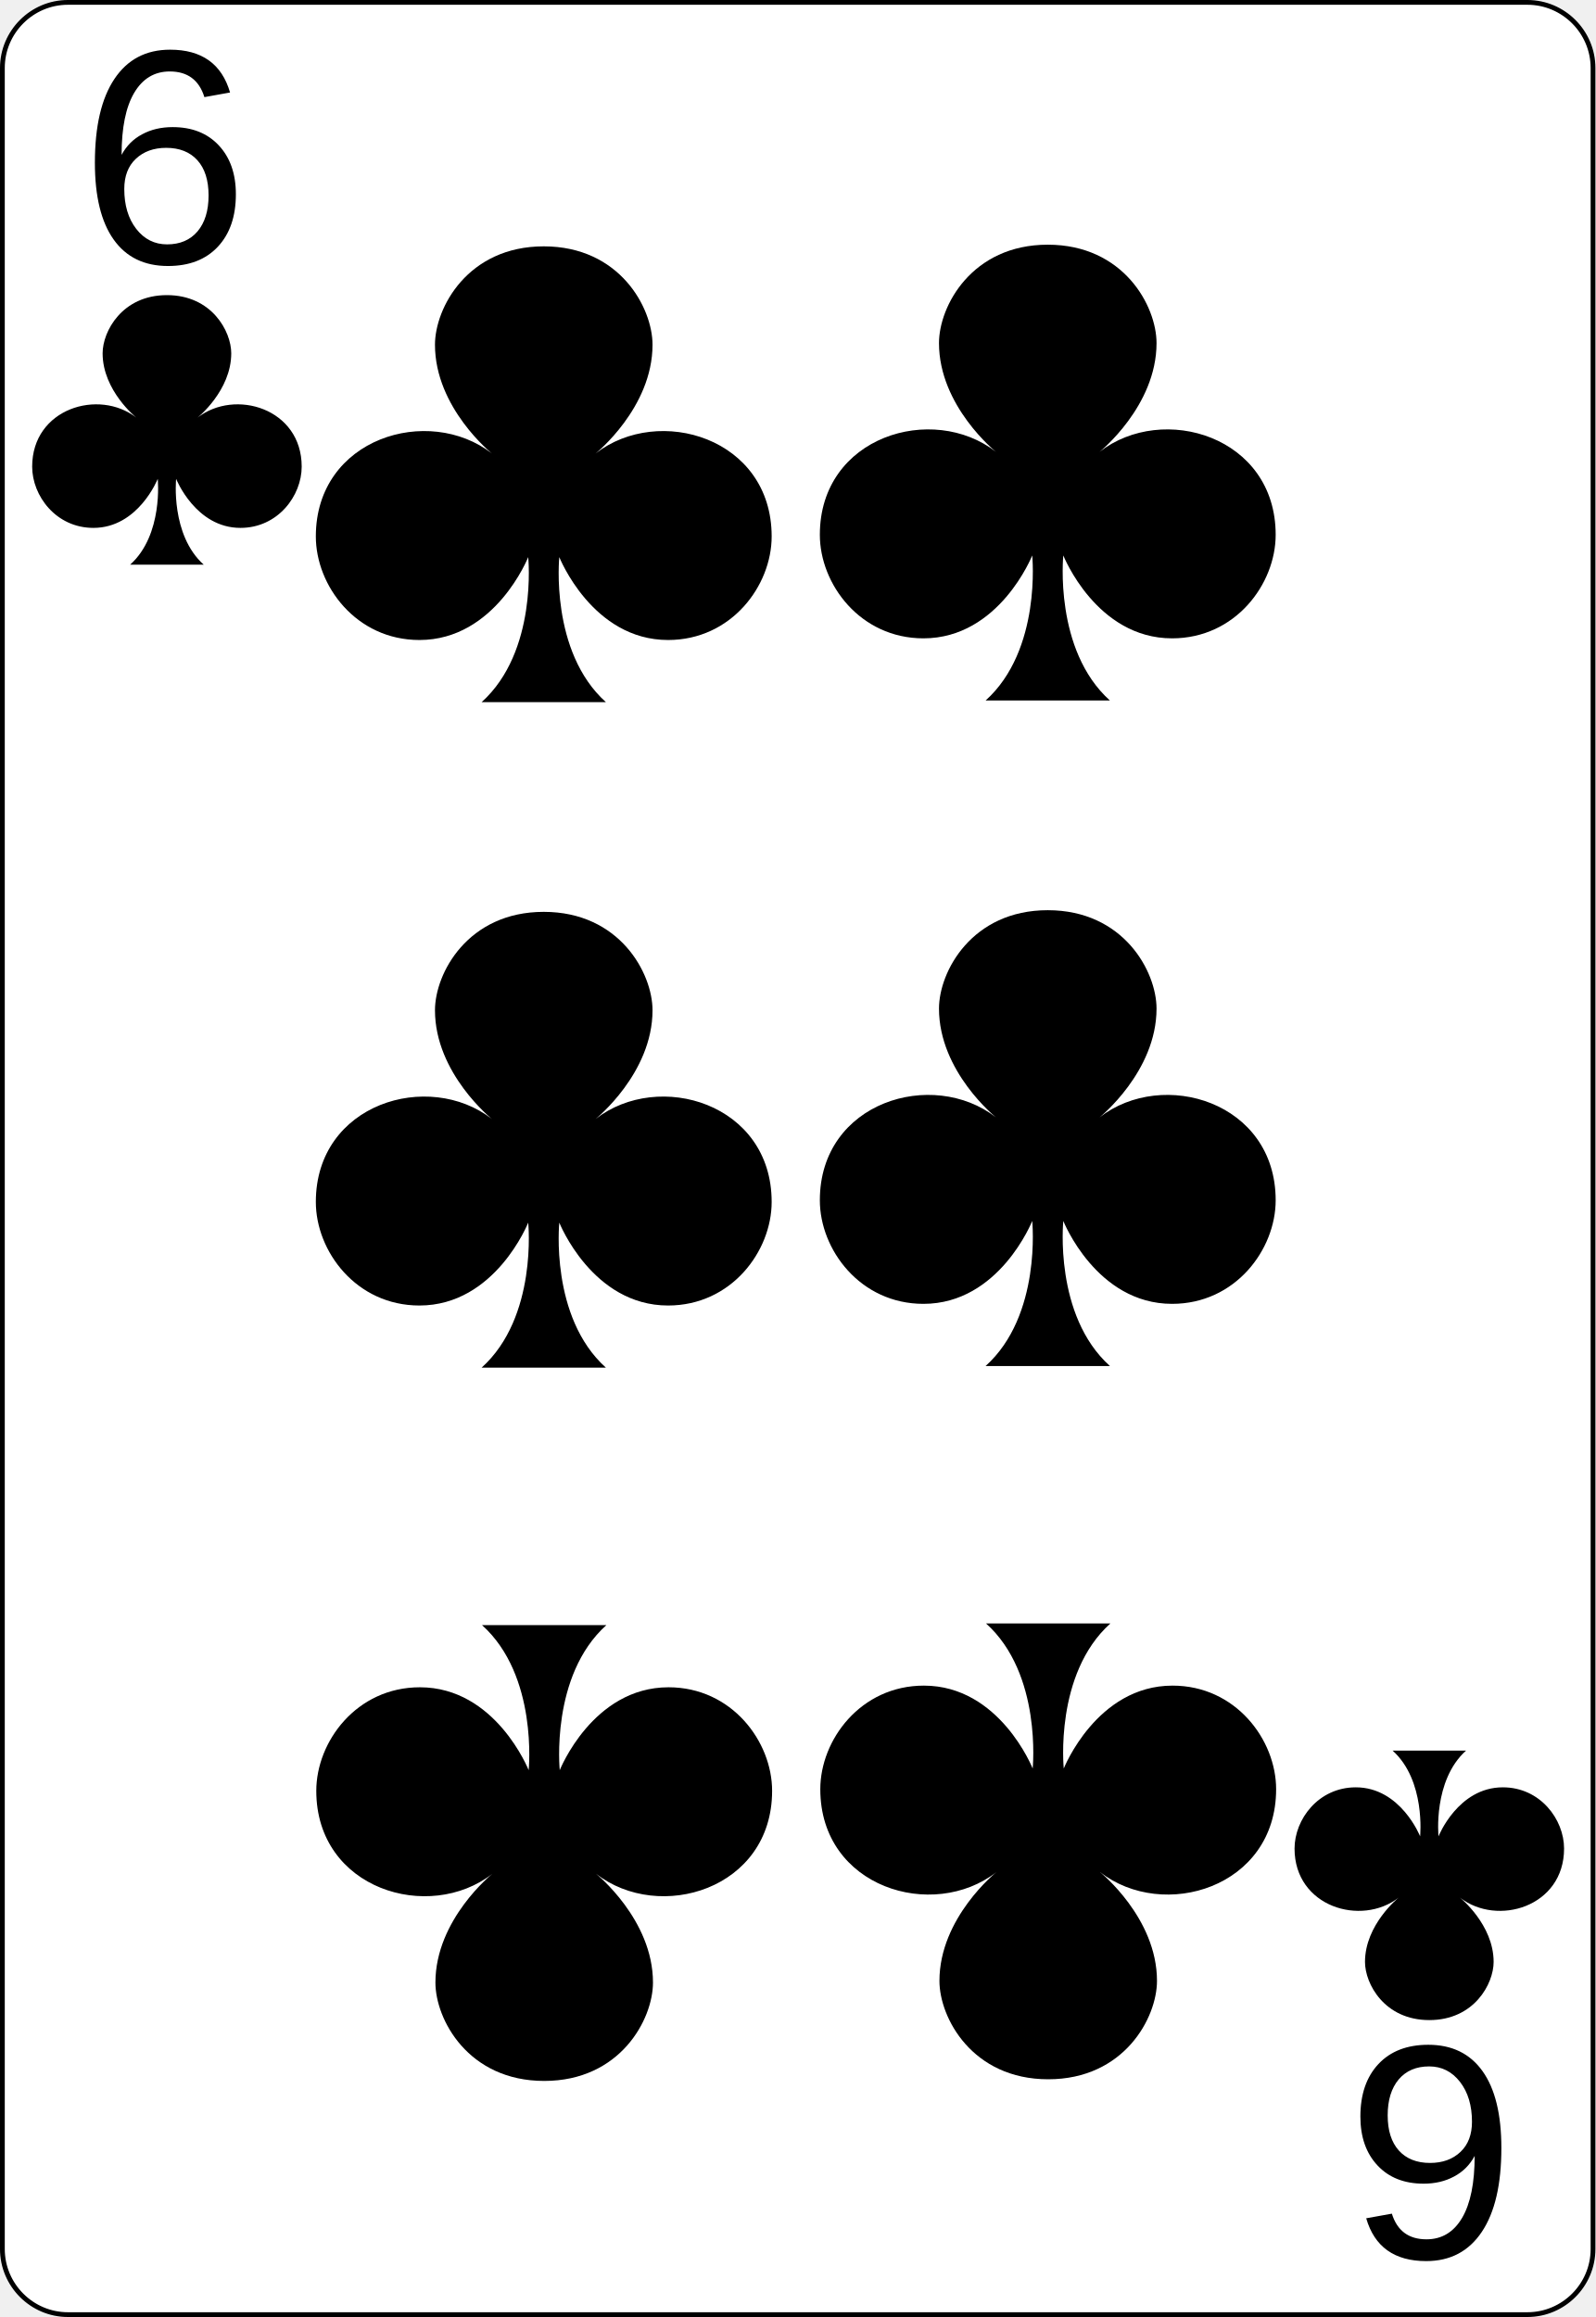
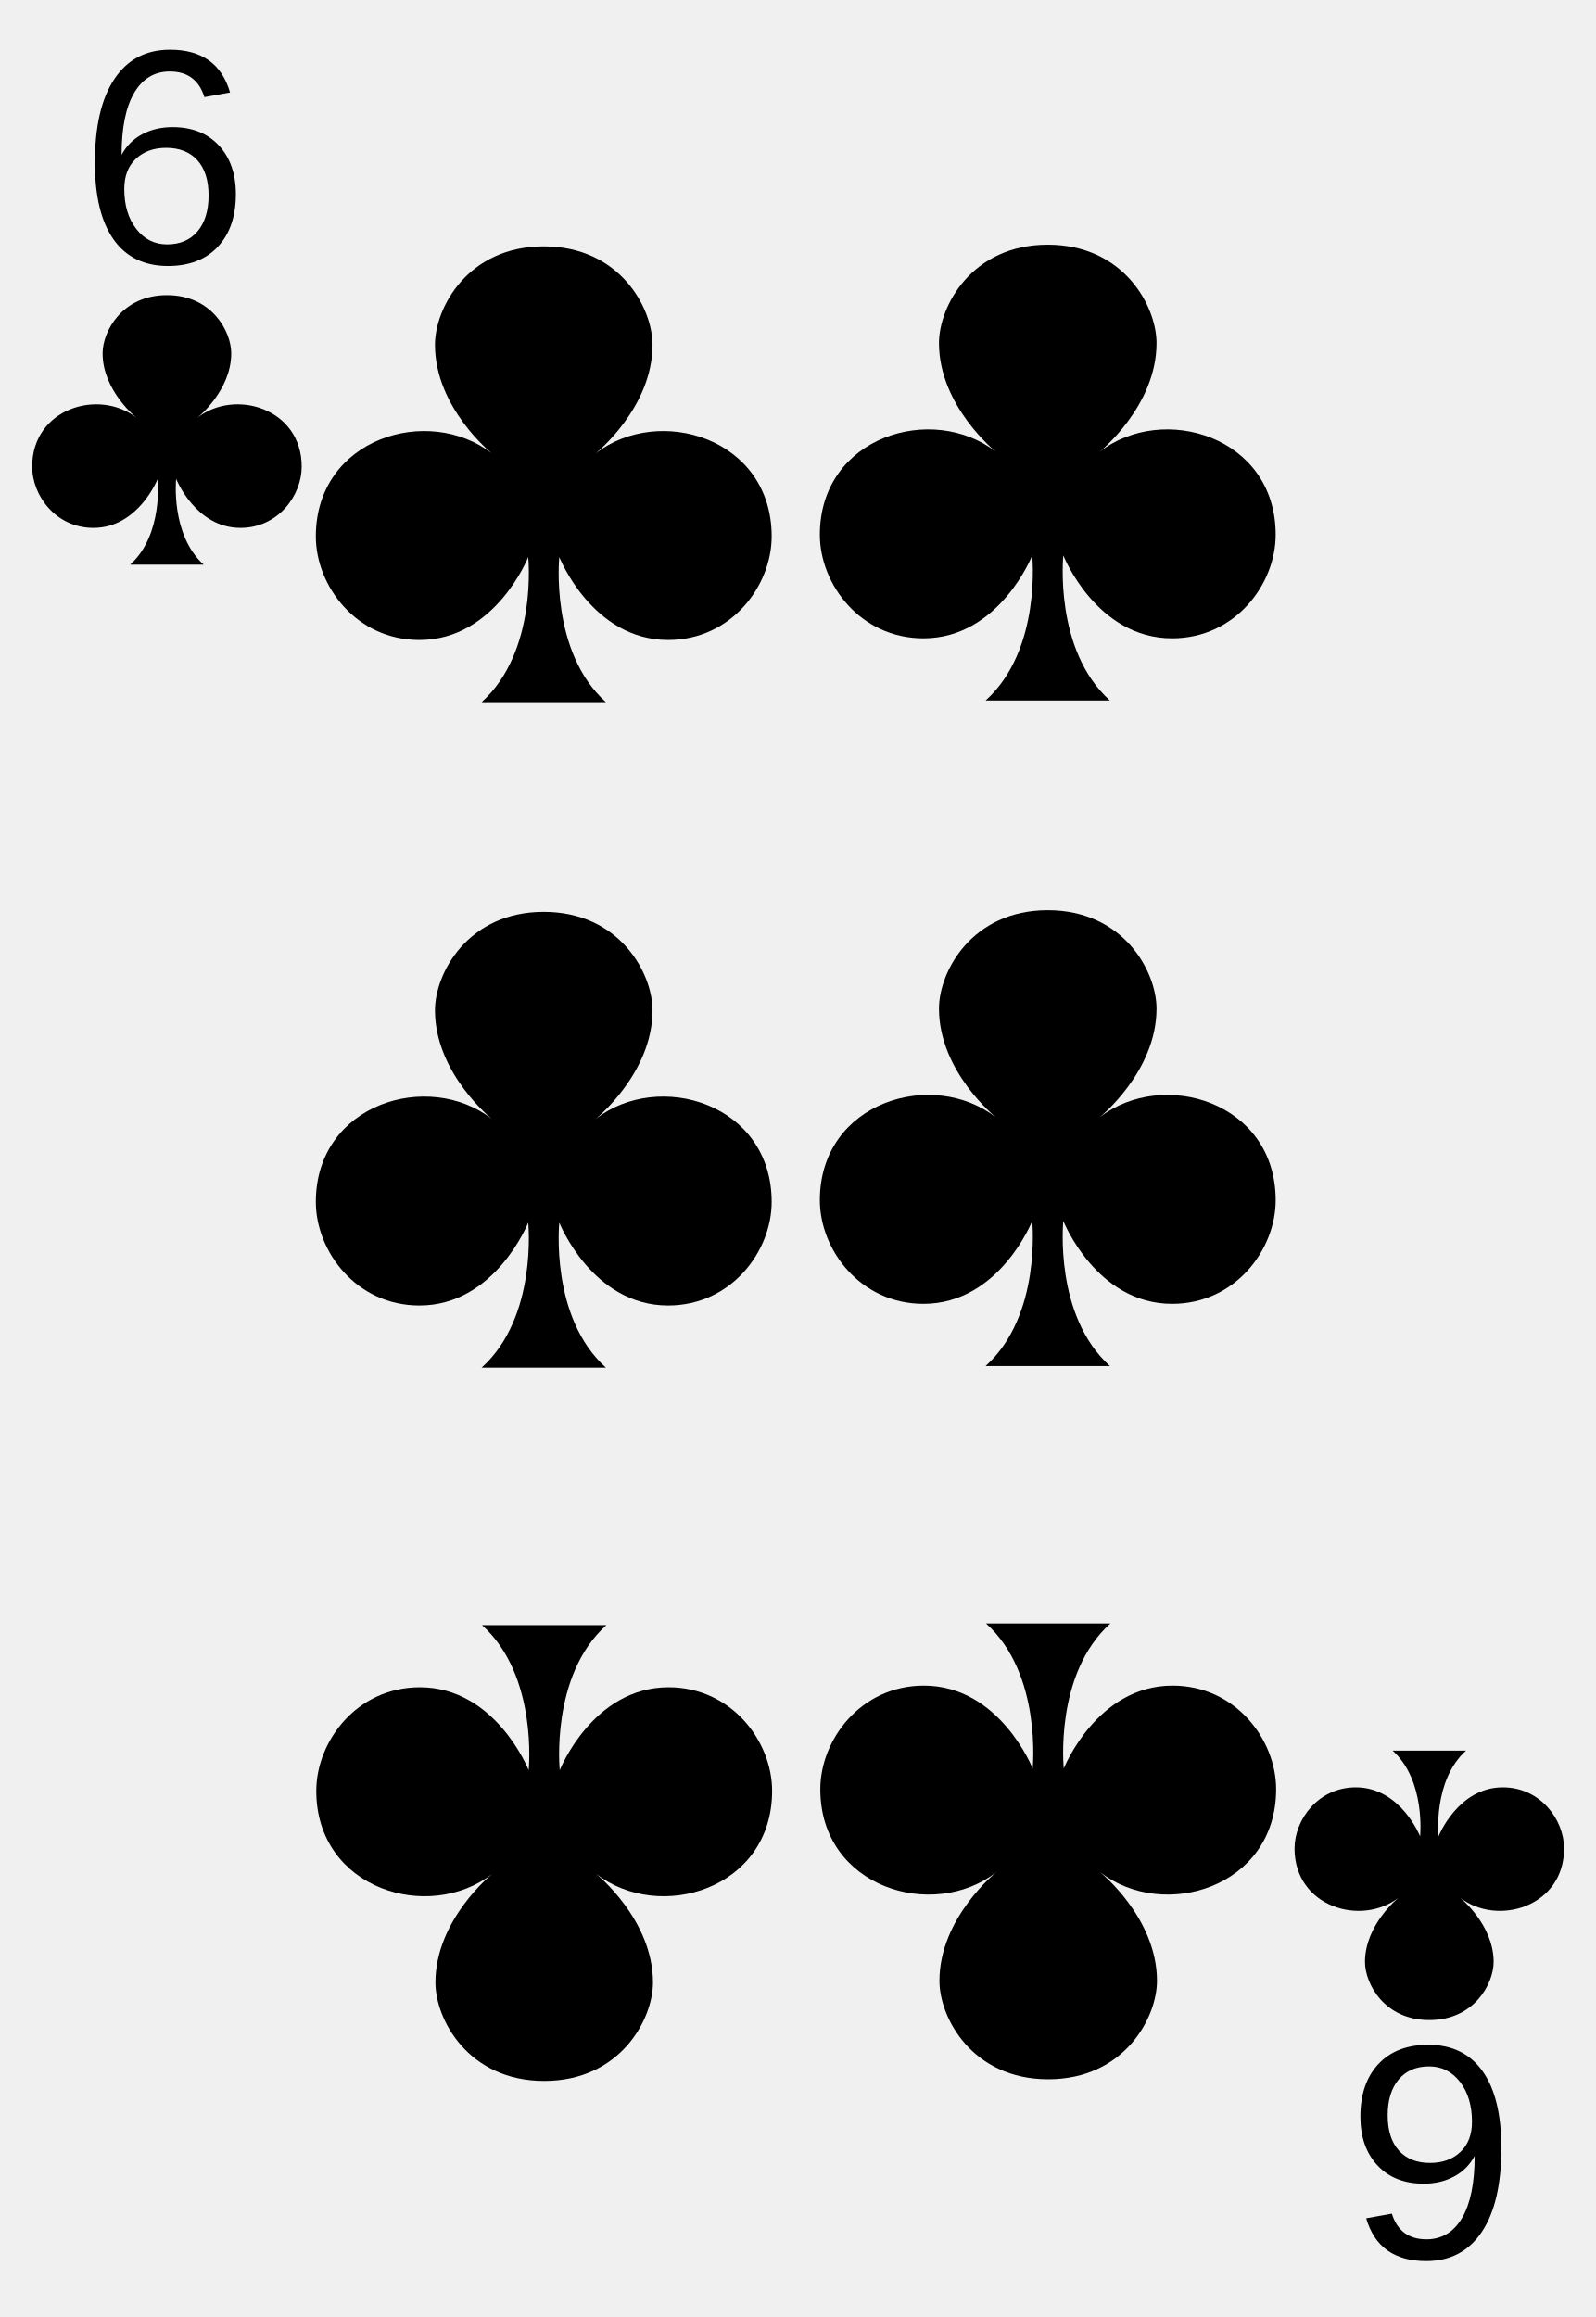
<svg xmlns="http://www.w3.org/2000/svg" xmlns:xlink="http://www.w3.org/1999/xlink" width="167.087pt" height="242.667pt" viewBox="0 0 167.087 242.667" xml:space="preserve" id="svg2" version="1.1">
  <defs id="defs41">
    <radialGradient xlink:href="#linearGradient2984" id="radialGradient3760" cx="48.231" cy="18.138" fx="48.231" fy="18.138" r="9.5" gradientUnits="userSpaceOnUse" gradientTransform="matrix(-1.560526,0.01828294,-0.02684055,-2.290953,123.9838,58.80911)" />
    <linearGradient id="linearGradient2984">
      <stop style="stop-color:#000000;stop-opacity:1;" offset="0" id="stop2986" />
      <stop style="stop-color:#000000;stop-opacity:0.656;" offset="1" id="stop2988" />
    </linearGradient>
    <radialGradient xlink:href="#linearGradient3784" id="radialGradient3792" cx="171.487" cy="511.223" fx="171.487" fy="511.223" r="81.903" gradientTransform="matrix(1.152989,-0.6739155,0.3948202,0.6754904,-233.6326,270.4008)" gradientUnits="userSpaceOnUse" />
    <linearGradient id="linearGradient3784">
      <stop style="stop-color:#ffffff;stop-opacity:0.534;" offset="0" id="stop3786" />
      <stop style="stop-color:#000000;stop-opacity:0;" offset="1" id="stop3788" />
    </linearGradient>
    <radialGradient r="81.903" fy="511.223" fx="171.487" cy="511.223" cx="171.487" gradientTransform="matrix(1.152989,-0.6739155,0.3948202,0.6754904,-233.6326,270.4008)" gradientUnits="userSpaceOnUse" id="radialGradient3855" xlink:href="#linearGradient3784-4" />
    <linearGradient id="linearGradient3784-4">
      <stop style="stop-color:#ffffff;stop-opacity:0.519;" offset="0" id="stop3786-8" />
      <stop style="stop-color:#000000;stop-opacity:0;" offset="1" id="stop3788-6" />
    </linearGradient>
    <radialGradient r="81.903" fy="461.841" fx="181.694" cy="461.841" cx="181.694" gradientTransform="matrix(1.152989,-0.6739155,0.3948202,0.6754904,-233.6326,270.4008)" gradientUnits="userSpaceOnUse" id="radialGradient3916" xlink:href="#linearGradient3784-3" />
    <linearGradient id="linearGradient3784-3">
      <stop style="stop-color:#ffffff;stop-opacity:0.702;" offset="0" id="stop3786-86" />
      <stop style="stop-color:#000000;stop-opacity:0;" offset="1" id="stop3788-2" />
    </linearGradient>
  </defs>
  <g id="Layer_x0020_1" style="fill-rule:nonzero;clip-rule:nonzero;stroke:#000000;stroke-miterlimit:4;">
-     <path style="fill:#FFFFFF;stroke-width:0.5;" d="M166.837,235.548c0,3.777-3.087,6.869-6.871,6.869H7.111c-3.775,0-6.861-3.092-6.861-6.869V7.12C0.25,3.343,3.336,0.25,7.111,0.25h152.855    c3.784,0,6.871,3.093,6.871,6.87v228.428z" id="path5" />
    <g style="stroke:none;" id="g7">
      <g id="g9">
				
			</g>
    </g>
    <g id="g15">
			
		</g>
    <g id="g19">
			
		</g>
    <g style="stroke:none;" id="g23">
      <g id="g25">
				
			</g>
    </g>
    <g style="stroke:none;" id="g31">
      <g id="g33">
				
			</g>
    </g>
  </g>
  <text xml:space="preserve" style="font-size:32px;font-style:normal;font-weight:normal;line-height:125%;letter-spacing:0px;word-spacing:0px;fill:#000000;fill-opacity:1;stroke:none;font-family:Bitstream Vera Sans" x="8.311" y="27.548" id="text3788">
    <tspan id="tspan3790" x="8.311" y="27.548" style="font-style:normal;font-variant:normal;font-weight:normal;font-stretch:normal;font-family:Arial;-inkscape-font-specification:Arial">6</tspan>
  </text>
  <g transform="matrix(1.485651,0,0,1.485651,-54.02466,10.01807)" id="layer1-1-4">
    <path id="cl-9" d="m 50.291,22.698 c 0,0 2.375,-1.9 2.375,-4.534 0,-1.542 -1.369,-4.102 -4.534,-4.102 -3.165,0 -4.534,2.561 -4.534,4.102 0,2.634 2.375,4.534 2.375,4.534 -2.638,-2.055 -7.341,-0.652 -7.341,3.455 0,2.056 1.68,4.318 4.318,4.318 3.165,0 4.534,-3.455 4.534,-3.455 0,0 0.402,3.938 -1.943,6.046 h 5.182 c -2.345,-2.107 -1.943,-6.046 -1.943,-6.046 0,0 1.369,3.455 4.534,3.455 2.639,0 4.318,-2.263 4.318,-4.318 0,-4.107 -4.703,-5.51 -7.341,-3.455 z" style="fill:#000000" />
  </g>
  <text xml:space="preserve" style="font-size:32px;font-style:normal;font-weight:normal;line-height:125%;letter-spacing:0px;word-spacing:0px;fill:#000000;fill-opacity:1;stroke:none;font-family:Bitstream Vera Sans" x="-158.864" y="-214.467" id="text3788-8" transform="scale(-1,-1)">
    <tspan id="tspan3790-7" x="-158.864" y="-214.467" style="font-style:normal;font-variant:normal;font-weight:normal;font-stretch:normal;font-family:Arial;-inkscape-font-specification:Arial">6</tspan>
  </text>
  <g transform="matrix(-1.485651,0,0,-1.485651,221.1992,232.4618)" id="layer1-1-4-1">
    <path id="cl-9-7" d="m 50.291,22.698 c 0,0 2.375,-1.9 2.375,-4.534 0,-1.542 -1.369,-4.102 -4.534,-4.102 -3.165,0 -4.534,2.561 -4.534,4.102 0,2.634 2.375,4.534 2.375,4.534 -2.638,-2.055 -7.341,-0.652 -7.341,3.455 0,2.056 1.68,4.318 4.318,4.318 3.165,0 4.534,-3.455 4.534,-3.455 0,0 0.402,3.938 -1.943,6.046 h 5.182 c -2.345,-2.107 -1.943,-6.046 -1.943,-6.046 0,0 1.369,3.455 4.534,3.455 2.639,0 4.318,-2.263 4.318,-4.318 0,-4.107 -4.703,-5.51 -7.341,-3.455 z" style="fill:#000000" />
  </g>
  <g transform="matrix(2.512578,0,0,2.512578,-63.98839,-9.531116)" id="layer1-1-4-8">
    <path id="cl-9-8" d="m 50.291,22.698 c 0,0 2.375,-1.9 2.375,-4.534 0,-1.542 -1.369,-4.102 -4.534,-4.102 -3.165,0 -4.534,2.561 -4.534,4.102 0,2.634 2.375,4.534 2.375,4.534 -2.638,-2.055 -7.341,-0.652 -7.341,3.455 0,2.056 1.68,4.318 4.318,4.318 3.165,0 4.534,-3.455 4.534,-3.455 0,0 0.402,3.938 -1.943,6.046 h 5.182 c -2.345,-2.107 -1.943,-6.046 -1.943,-6.046 0,0 1.369,3.455 4.534,3.455 2.639,0 4.318,-2.263 4.318,-4.318 0,-4.107 -4.703,-5.51 -7.341,-3.455 z" style="fill:#000000" />
  </g>
  <g transform="matrix(-2.512578,0,0,-2.512578,177.9295,253.2751)" id="layer1-1-4-8-0">
    <path id="cl-9-8-6" d="m 50.291,22.698 c 0,0 2.375,-1.9 2.375,-4.534 0,-1.542 -1.369,-4.102 -4.534,-4.102 -3.165,0 -4.534,2.561 -4.534,4.102 0,2.634 2.375,4.534 2.375,4.534 -2.638,-2.055 -7.341,-0.652 -7.341,3.455 0,2.056 1.68,4.318 4.318,4.318 3.165,0 4.534,-3.455 4.534,-3.455 0,0 0.402,3.938 -1.943,6.046 h 5.182 c -2.345,-2.107 -1.943,-6.046 -1.943,-6.046 0,0 1.369,3.455 4.534,3.455 2.639,0 4.318,-2.263 4.318,-4.318 0,-4.107 -4.703,-5.51 -7.341,-3.455 z" style="fill:#000000" />
  </g>
  <g transform="matrix(2.512578,0,0,2.512578,-63.98839,60.16968)" id="layer1-1-4-8-2">
    <path id="cl-9-8-0" d="m 50.291,22.698 c 0,0 2.375,-1.9 2.375,-4.534 0,-1.542 -1.369,-4.102 -4.534,-4.102 -3.165,0 -4.534,2.561 -4.534,4.102 0,2.634 2.375,4.534 2.375,4.534 -2.638,-2.055 -7.341,-0.652 -7.341,3.455 0,2.056 1.68,4.318 4.318,4.318 3.165,0 4.534,-3.455 4.534,-3.455 0,0 0.402,3.938 -1.943,6.046 h 5.182 c -2.345,-2.107 -1.943,-6.046 -1.943,-6.046 0,0 1.369,3.455 4.534,3.455 2.639,0 4.318,-2.263 4.318,-4.318 0,-4.107 -4.703,-5.51 -7.341,-3.455 z" style="fill:#000000" />
  </g>
  <g transform="matrix(2.512578,0,0,2.512578,-11.20333,-9.704844)" id="layer1-1-4-8-8">
    <path id="cl-9-8-9" d="m 50.291,22.698 c 0,0 2.375,-1.9 2.375,-4.534 0,-1.542 -1.369,-4.102 -4.534,-4.102 -3.165,0 -4.534,2.561 -4.534,4.102 0,2.634 2.375,4.534 2.375,4.534 -2.638,-2.055 -7.341,-0.652 -7.341,3.455 0,2.056 1.68,4.318 4.318,4.318 3.165,0 4.534,-3.455 4.534,-3.455 0,0 0.402,3.938 -1.943,6.046 h 5.182 c -2.345,-2.107 -1.943,-6.046 -1.943,-6.046 0,0 1.369,3.455 4.534,3.455 2.639,0 4.318,-2.263 4.318,-4.318 0,-4.107 -4.703,-5.51 -7.341,-3.455 z" style="fill:#000000" />
  </g>
  <g transform="matrix(-2.512578,0,0,-2.512578,230.7146,253.1014)" id="layer1-1-4-8-0-2">
    <path id="cl-9-8-6-6" d="m 50.291,22.698 c 0,0 2.375,-1.9 2.375,-4.534 0,-1.542 -1.369,-4.102 -4.534,-4.102 -3.165,0 -4.534,2.561 -4.534,4.102 0,2.634 2.375,4.534 2.375,4.534 -2.638,-2.055 -7.341,-0.652 -7.341,3.455 0,2.056 1.68,4.318 4.318,4.318 3.165,0 4.534,-3.455 4.534,-3.455 0,0 0.402,3.938 -1.943,6.046 h 5.182 c -2.345,-2.107 -1.943,-6.046 -1.943,-6.046 0,0 1.369,3.455 4.534,3.455 2.639,0 4.318,-2.263 4.318,-4.318 0,-4.107 -4.703,-5.51 -7.341,-3.455 z" style="fill:#000000" />
  </g>
  <g transform="matrix(2.512578,0,0,2.512578,-11.20333,59.99596)" id="layer1-1-4-8-2-6">
    <path id="cl-9-8-0-4" d="m 50.291,22.698 c 0,0 2.375,-1.9 2.375,-4.534 0,-1.542 -1.369,-4.102 -4.534,-4.102 -3.165,0 -4.534,2.561 -4.534,4.102 0,2.634 2.375,4.534 2.375,4.534 -2.638,-2.055 -7.341,-0.652 -7.341,3.455 0,2.056 1.68,4.318 4.318,4.318 3.165,0 4.534,-3.455 4.534,-3.455 0,0 0.402,3.938 -1.943,6.046 h 5.182 c -2.345,-2.107 -1.943,-6.046 -1.943,-6.046 0,0 1.369,3.455 4.534,3.455 2.639,0 4.318,-2.263 4.318,-4.318 0,-4.107 -4.703,-5.51 -7.341,-3.455 z" style="fill:#000000" />
  </g>
</svg>
